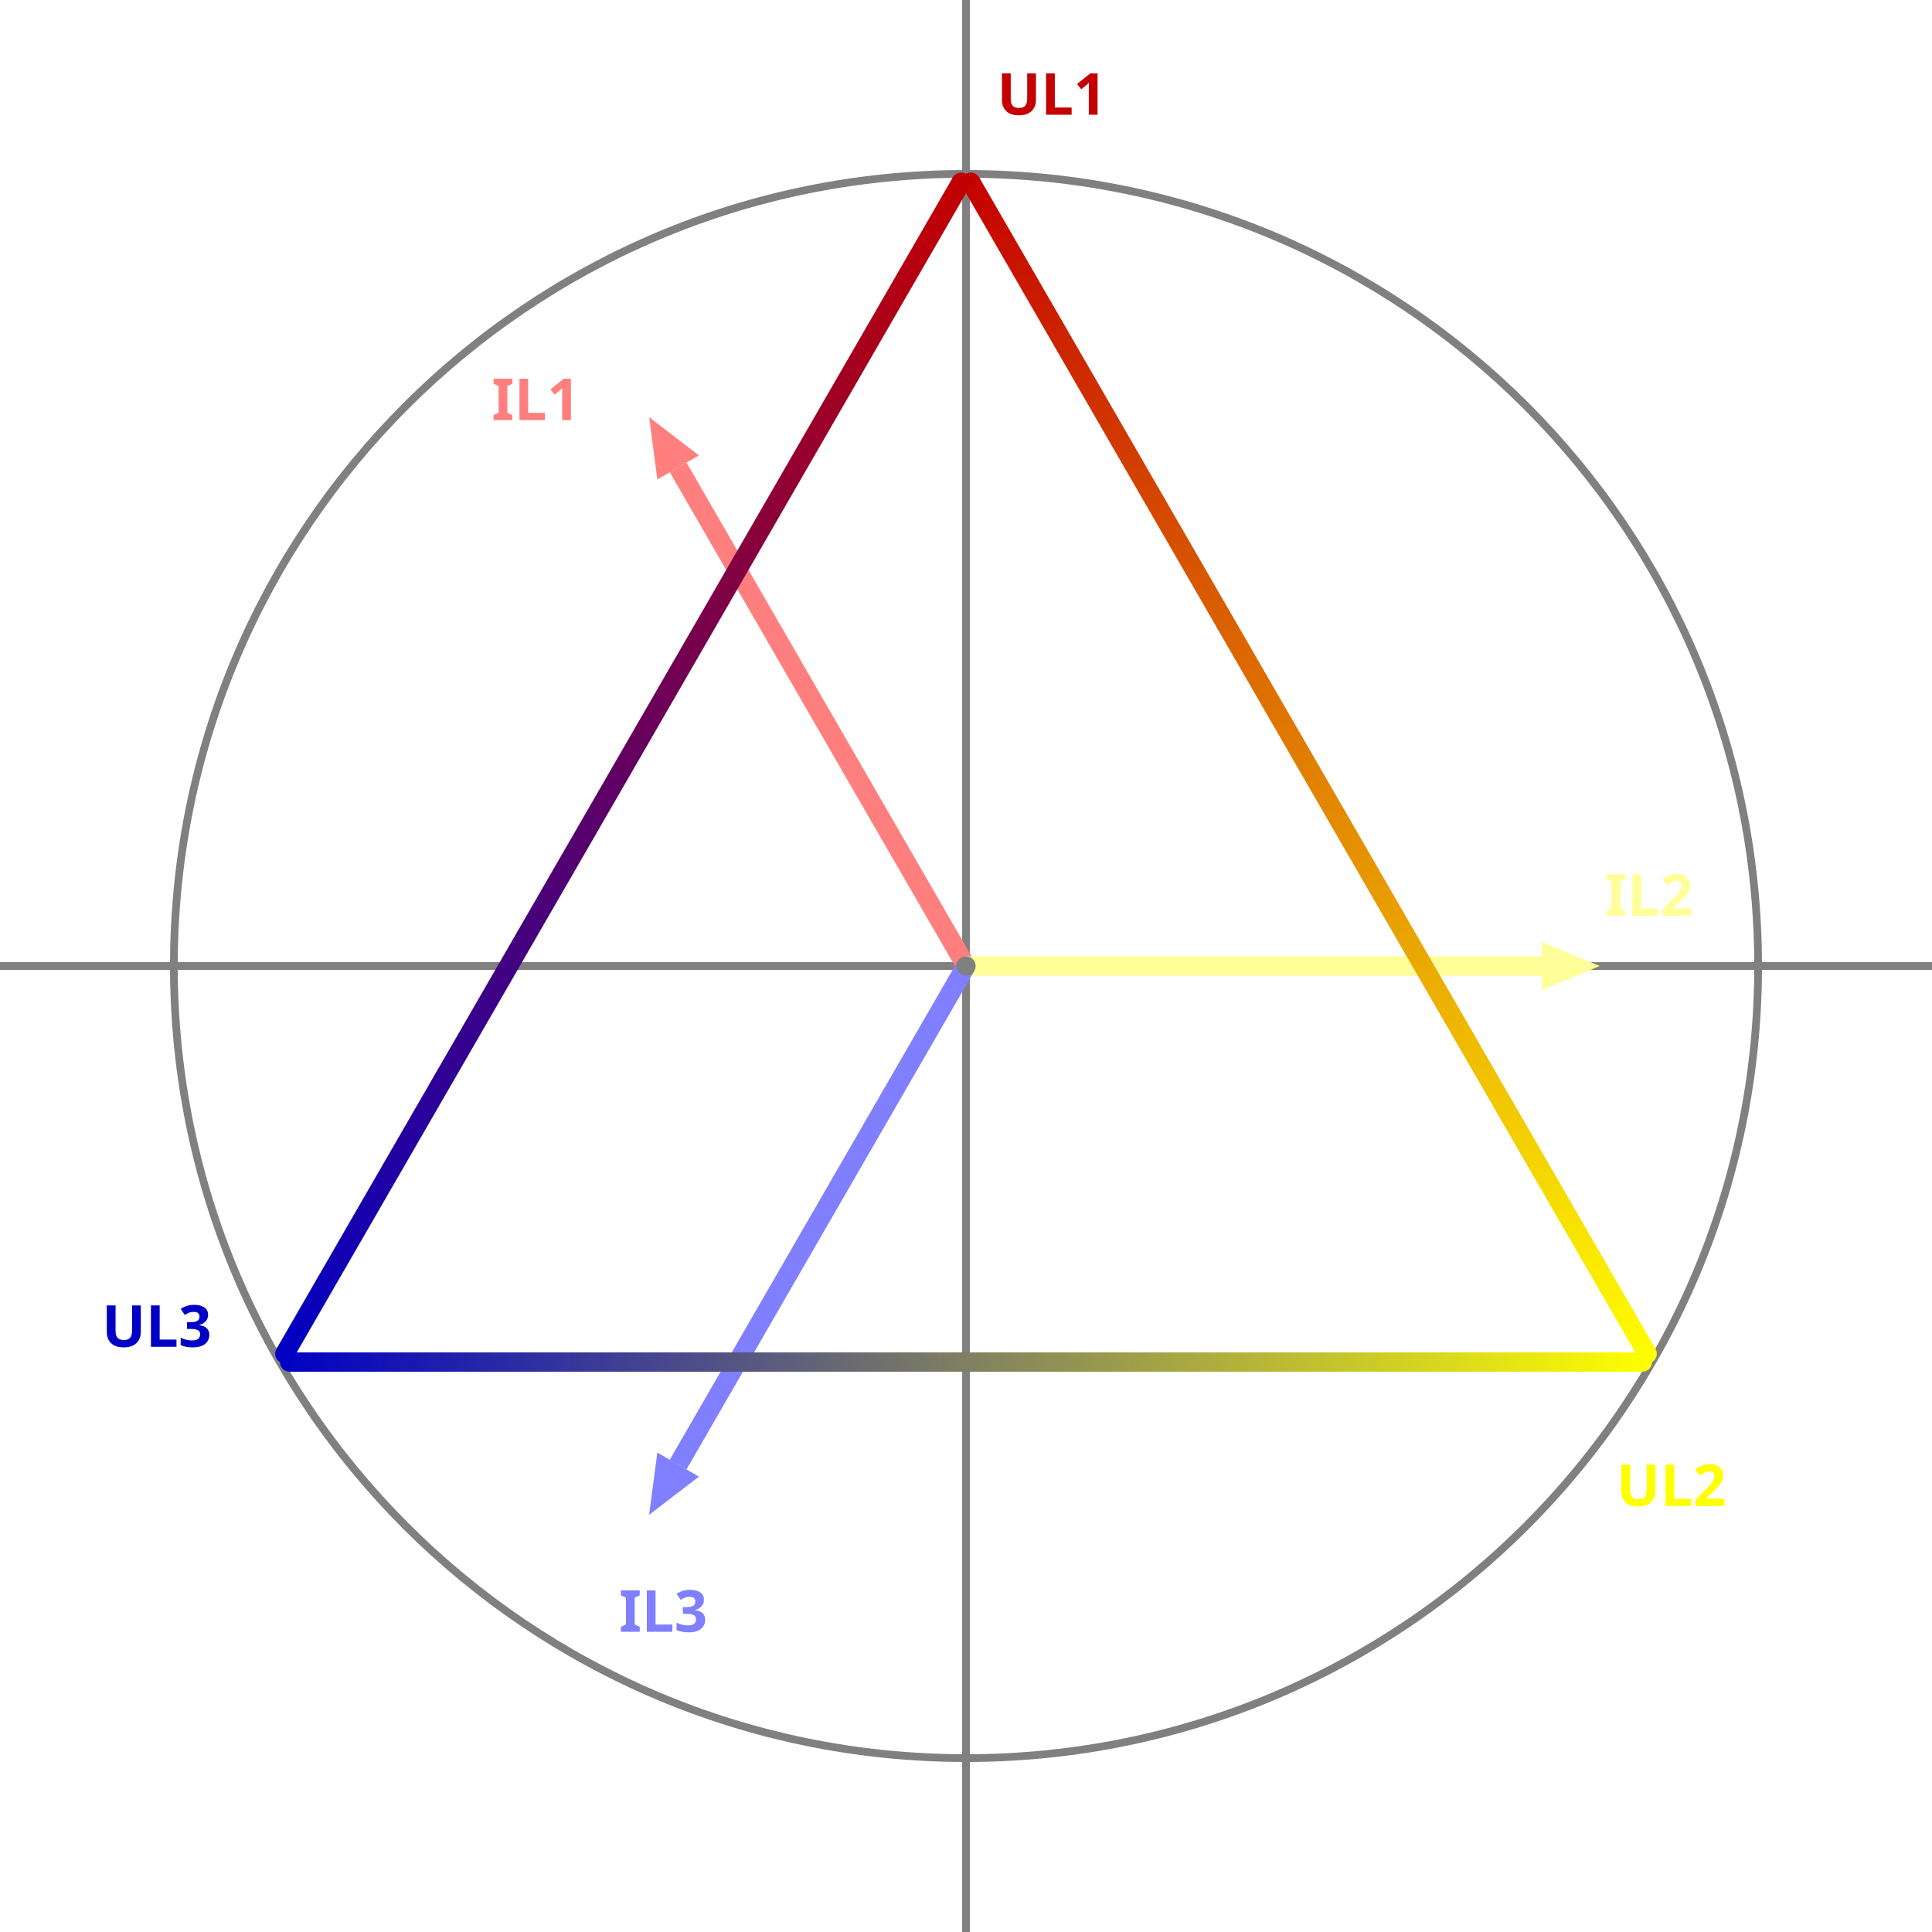
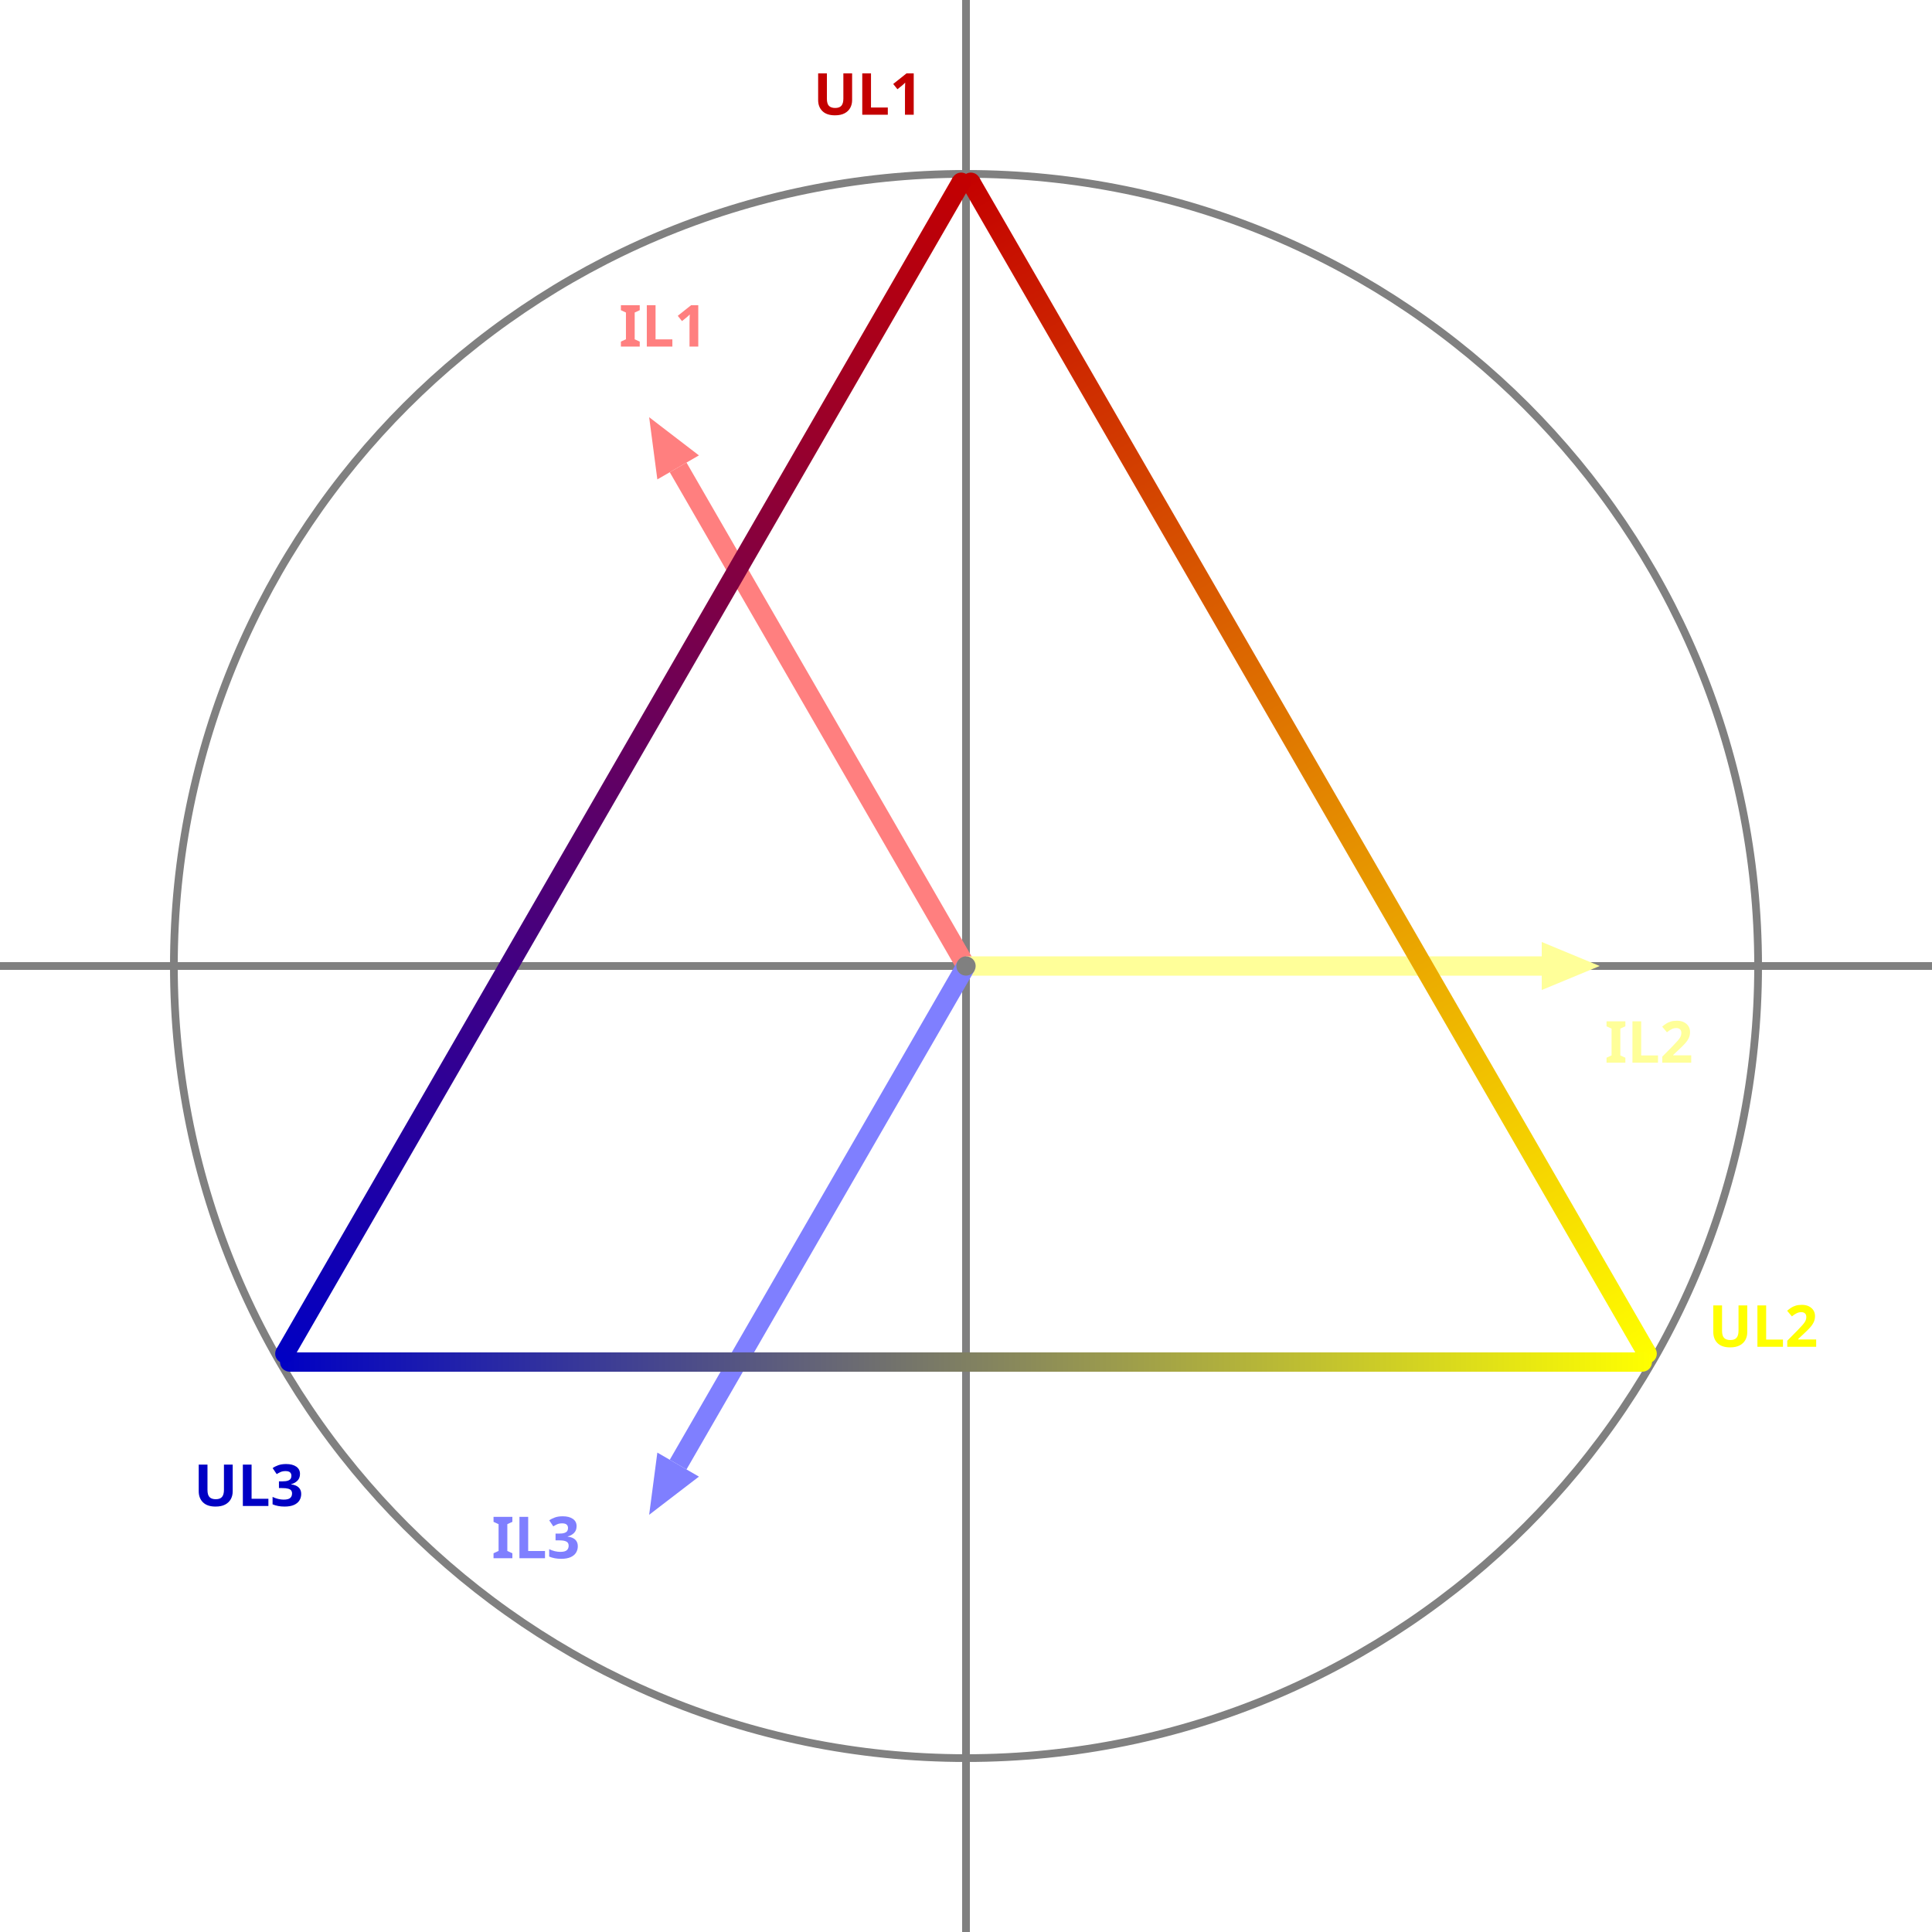
<svg xmlns="http://www.w3.org/2000/svg" width="705.556mm" height="705.556mm" viewBox="0 0 2000 2000" version="1.2" baseProfile="tiny">
  <defs>
    <linearGradient gradientUnits="userSpaceOnUse" x1="1000" y1="180" x2="1710.14" y2="1410" id="gradient1">
      <stop offset="0" stop-color="#c40000" stop-opacity="1" />
      <stop offset="1" stop-color="#ffff00" stop-opacity="1" />
    </linearGradient>
    <linearGradient gradientUnits="userSpaceOnUse" x1="1710.14" y1="1410" x2="289.859" y2="1410" id="gradient2">
      <stop offset="0" stop-color="#ffff00" stop-opacity="1" />
      <stop offset="1" stop-color="#0000c4" stop-opacity="1" />
    </linearGradient>
    <linearGradient gradientUnits="userSpaceOnUse" x1="289.859" y1="1410" x2="1000" y2="180" id="gradient3">
      <stop offset="0" stop-color="#0000c4" stop-opacity="1" />
      <stop offset="1" stop-color="#c40000" stop-opacity="1" />
    </linearGradient>
    <linearGradient gradientUnits="userSpaceOnUse" x1="289.859" y1="1410" x2="1000" y2="180" id="gradient4">
      <stop offset="0" stop-color="#0000c4" stop-opacity="1" />
      <stop offset="1" stop-color="#c40000" stop-opacity="1" />
    </linearGradient>
    <linearGradient gradientUnits="userSpaceOnUse" x1="289.859" y1="1410" x2="1000" y2="180" id="gradient5">
      <stop offset="0" stop-color="#0000c4" stop-opacity="1" />
      <stop offset="1" stop-color="#c40000" stop-opacity="1" />
    </linearGradient>
    <linearGradient gradientUnits="userSpaceOnUse" x1="289.859" y1="1410" x2="1000" y2="180" id="gradient6">
      <stop offset="0" stop-color="#0000c4" stop-opacity="1" />
      <stop offset="1" stop-color="#c40000" stop-opacity="1" />
    </linearGradient>
    <linearGradient gradientUnits="userSpaceOnUse" x1="289.859" y1="1410" x2="1000" y2="180" id="gradient7">
      <stop offset="0" stop-color="#0000c4" stop-opacity="1" />
      <stop offset="1" stop-color="#c40000" stop-opacity="1" />
    </linearGradient>
    <linearGradient gradientUnits="userSpaceOnUse" x1="289.859" y1="1410" x2="1000" y2="180" id="gradient8">
      <stop offset="0" stop-color="#0000c4" stop-opacity="1" />
      <stop offset="1" stop-color="#c40000" stop-opacity="1" />
    </linearGradient>
    <linearGradient gradientUnits="userSpaceOnUse" x1="289.859" y1="1410" x2="1000" y2="180" id="gradient9">
      <stop offset="0" stop-color="#0000c4" stop-opacity="1" />
      <stop offset="1" stop-color="#c40000" stop-opacity="1" />
    </linearGradient>
  </defs>
  <g fill="none" stroke="black" stroke-width="1" fill-rule="evenodd" stroke-linecap="square" stroke-linejoin="bevel">
    <g fill="none" stroke="#808080" stroke-opacity="1" stroke-width="8" stroke-linecap="square" stroke-linejoin="bevel" transform="matrix(1,0,0,1,0,0)" font-family="Sans" font-size="60" font-weight="570" font-style="normal">
      <polyline fill="none" vector-effect="none" points="0,1000 2000,1000 " />
      <polyline fill="none" vector-effect="none" points="1000,0 1000,2000 " />
      <path vector-effect="none" fill-rule="evenodd" d="M1820,1000 C1820,547.127 1452.87,180 1000,180 C547.127,180 180,547.127 180,1000 C180,1452.87 547.127,1820 1000,1820 C1452.87,1820 1820,1452.87 1820,1000 " />
    </g>
    <g fill="none" stroke="#ff7f7f" stroke-opacity="1" stroke-width="20" stroke-linecap="square" stroke-linejoin="bevel" transform="matrix(1,0,0,1,0,0)" font-family="Sans" font-size="60" font-weight="570" font-style="normal">
      <polyline fill="none" vector-effect="none" points="995,991.34 707,492.509 " />
    </g>
    <g fill="none" stroke="none" transform="matrix(1,0,0,1,0,0)" font-family="Sans" font-size="60" font-weight="570" font-style="normal">
      <path vector-effect="none" fill-rule="evenodd" d="M672,431.887 L723.523,471.422 L680.477,496.275 L672,431.887" />
    </g>
    <g fill="#ff7f7f" fill-opacity="1" stroke="none" transform="matrix(1,0,0,1,0,0)" font-family="Sans" font-size="60" font-weight="570" font-style="normal">
      <path vector-effect="none" fill-rule="evenodd" d="M672,431.887 L723.523,471.422 L680.477,496.275" />
    </g>
    <g fill="none" stroke="#ffff99" stroke-opacity="1" stroke-width="20" stroke-linecap="square" stroke-linejoin="bevel" transform="matrix(1,0,0,1,0,0)" font-family="Sans" font-size="60" font-weight="570" font-style="normal">
      <polyline fill="none" vector-effect="none" points="1010,1000 1586,1000 " />
    </g>
    <g fill="none" stroke="none" transform="matrix(1,0,0,1,0,0)" font-family="Sans" font-size="60" font-weight="570" font-style="normal">
      <path vector-effect="none" fill-rule="evenodd" d="M1656,1000 L1596,1024.85 L1596,975.147 L1656,1000" />
    </g>
    <g fill="#ffff99" fill-opacity="1" stroke="none" transform="matrix(1,0,0,1,0,0)" font-family="Sans" font-size="60" font-weight="570" font-style="normal">
      <path vector-effect="none" fill-rule="evenodd" d="M1656,1000 L1596,1024.85 L1596,975.147" />
    </g>
    <g fill="none" stroke="#7f7fff" stroke-opacity="1" stroke-width="20" stroke-linecap="square" stroke-linejoin="bevel" transform="matrix(1,0,0,1,0,0)" font-family="Sans" font-size="60" font-weight="570" font-style="normal">
      <polyline fill="none" vector-effect="none" points="995,1008.66 707,1507.49 " />
    </g>
    <g fill="none" stroke="none" transform="matrix(1,0,0,1,0,0)" font-family="Sans" font-size="60" font-weight="570" font-style="normal">
      <path vector-effect="none" fill-rule="evenodd" d="M672,1568.11 L680.477,1503.72 L723.523,1528.58 L672,1568.11" />
    </g>
    <g fill="#7f7fff" fill-opacity="1" stroke="none" transform="matrix(1,0,0,1,0,0)" font-family="Sans" font-size="60" font-weight="570" font-style="normal">
      <path vector-effect="none" fill-rule="evenodd" d="M672,1568.11 L680.477,1503.72 L723.523,1528.58" />
    </g>
    <g fill="url(#gradient1)" stroke="none" transform="matrix(1,0,0,1,0,0)" font-family="Sans" font-size="60" font-weight="570" font-style="normal">
      <path vector-effect="none" fill-rule="evenodd" d="M996.34,193.66 L1696.48,1406.34 L1713.8,1396.34 L1013.66,183.66 L996.34,193.66" />
      <circle cx="1705.14" cy="1401.34" r="10" />
      <circle cx="1005" cy="188.66" r="10" />
    </g>
    <g fill="url(#gradient2)" stroke="none" transform="matrix(1,0,0,1,0,0)" font-family="Sans" font-size="60" font-weight="570" font-style="normal">
      <path vector-effect="none" fill-rule="evenodd" d="M1700.14,1400 L299.859,1400 L299.859,1420 L1700.14,1420 L1700.14,1400" />
      <circle cx="299.859" cy="1410" r="10" />
      <circle cx="1700.14" cy="1410" r="10" />
    </g>
    <g fill="url(#gradient3)" stroke="none" transform="matrix(1,0,0,1,0,0)" font-family="Sans" font-size="60" font-weight="570" font-style="normal">
      <path vector-effect="none" fill-rule="evenodd" d="M303.52,1406.34 L1003.66,193.66 L986.34,183.66 L286.199,1396.34 L303.52,1406.34" />
      <circle cx="995" cy="188.66" r="10" />
      <circle cx="294.859" cy="1401.34" r="10" />
    </g>
    <g fill="url(#gradient4)" stroke="#c40000" stroke-opacity="1" stroke-width="1" stroke-linecap="square" stroke-linejoin="bevel" transform="matrix(1,0,0,1,0,0)" font-family="Sans" font-size="60" font-weight="570" font-style="normal">
-       <text fill="#c40000" fill-opacity="1" stroke="none" xml:space="preserve" x="1032.14" y="118.786" font-family="Sans" font-size="60" font-weight="570" font-style="normal">UL1</text>
+       <text fill="#c40000" fill-opacity="1" stroke="none" xml:space="preserve" x="841.844" y="118.786" font-family="Sans" font-size="60" font-weight="570" font-style="normal">UL1</text>
    </g>
    <g fill="url(#gradient5)" stroke="#ffff00" stroke-opacity="1" stroke-width="1" stroke-linecap="square" stroke-linejoin="bevel" transform="matrix(1,0,0,1,0,0)" font-family="Sans" font-size="60" font-weight="570" font-style="normal">
-       <text fill="#ffff00" fill-opacity="1" stroke="none" xml:space="preserve" x="1673.36" y="1559" font-family="Sans" font-size="60" font-weight="570" font-style="normal">UL2</text>
+       <text fill="#ffff00" fill-opacity="1" stroke="none" xml:space="preserve" x="1768.5" y="1394.21" font-family="Sans" font-size="60" font-weight="570" font-style="normal">UL2</text>
    </g>
    <g fill="url(#gradient6)" stroke="#0000c4" stroke-opacity="1" stroke-width="1" stroke-linecap="square" stroke-linejoin="bevel" transform="matrix(1,0,0,1,0,0)" font-family="Sans" font-size="60" font-weight="570" font-style="normal">
-       <text fill="#0000c4" fill-opacity="1" stroke="none" xml:space="preserve" x="105.484" y="1394.21" font-family="Sans" font-size="60" font-weight="570" font-style="normal">UL3</text>
+       <text fill="#0000c4" fill-opacity="1" stroke="none" xml:space="preserve" x="200.625" y="1559" font-family="Sans" font-size="60" font-weight="570" font-style="normal">UL3</text>
    </g>
    <g fill="url(#gradient7)" stroke="#ff7f7f" stroke-opacity="1" stroke-width="1" stroke-linecap="square" stroke-linejoin="bevel" transform="matrix(1,0,0,1,0,0)" font-family="Sans" font-size="60" font-weight="570" font-style="normal">
-       <text fill="#ff7f7f" fill-opacity="1" stroke="none" xml:space="preserve" x="508.984" y="434.906" font-family="Sans" font-size="60" font-weight="570" font-style="normal">IL1</text>
+       <text fill="#ff7f7f" fill-opacity="1" stroke="none" xml:space="preserve" x="640.828" y="358.793" font-family="Sans" font-size="60" font-weight="570" font-style="normal">IL1</text>
    </g>
    <g fill="url(#gradient8)" stroke="#ffff99" stroke-opacity="1" stroke-width="1" stroke-linecap="square" stroke-linejoin="bevel" transform="matrix(1,0,0,1,0,0)" font-family="Sans" font-size="60" font-weight="570" font-style="normal">
-       <text fill="#ffff99" fill-opacity="1" stroke="none" xml:space="preserve" x="1661.16" y="947.887" font-family="Sans" font-size="60" font-weight="570" font-style="normal">IL2</text>
+       <text fill="#ffff99" fill-opacity="1" stroke="none" xml:space="preserve" x="1661.16" y="1100.11" font-family="Sans" font-size="60" font-weight="570" font-style="normal">IL2</text>
    </g>
    <g fill="url(#gradient9)" stroke="#7f7fff" stroke-opacity="1" stroke-width="1" stroke-linecap="square" stroke-linejoin="bevel" transform="matrix(1,0,0,1,0,0)" font-family="Sans" font-size="60" font-weight="570" font-style="normal">
-       <text fill="#7f7fff" fill-opacity="1" stroke="none" xml:space="preserve" x="640.828" y="1689.21" font-family="Sans" font-size="60" font-weight="570" font-style="normal">IL3</text>
+       <text fill="#7f7fff" fill-opacity="1" stroke="none" xml:space="preserve" x="508.984" y="1613.09" font-family="Sans" font-size="60" font-weight="570" font-style="normal">IL3</text>
    </g>
    <g fill="#808080" fill-opacity="1" stroke="none" transform="matrix(1,0,0,1,0,0)" font-family="Sans" font-size="60" font-weight="570" font-style="normal">
      <circle cx="1000" cy="1000" r="10" />
    </g>
  </g>
</svg>
